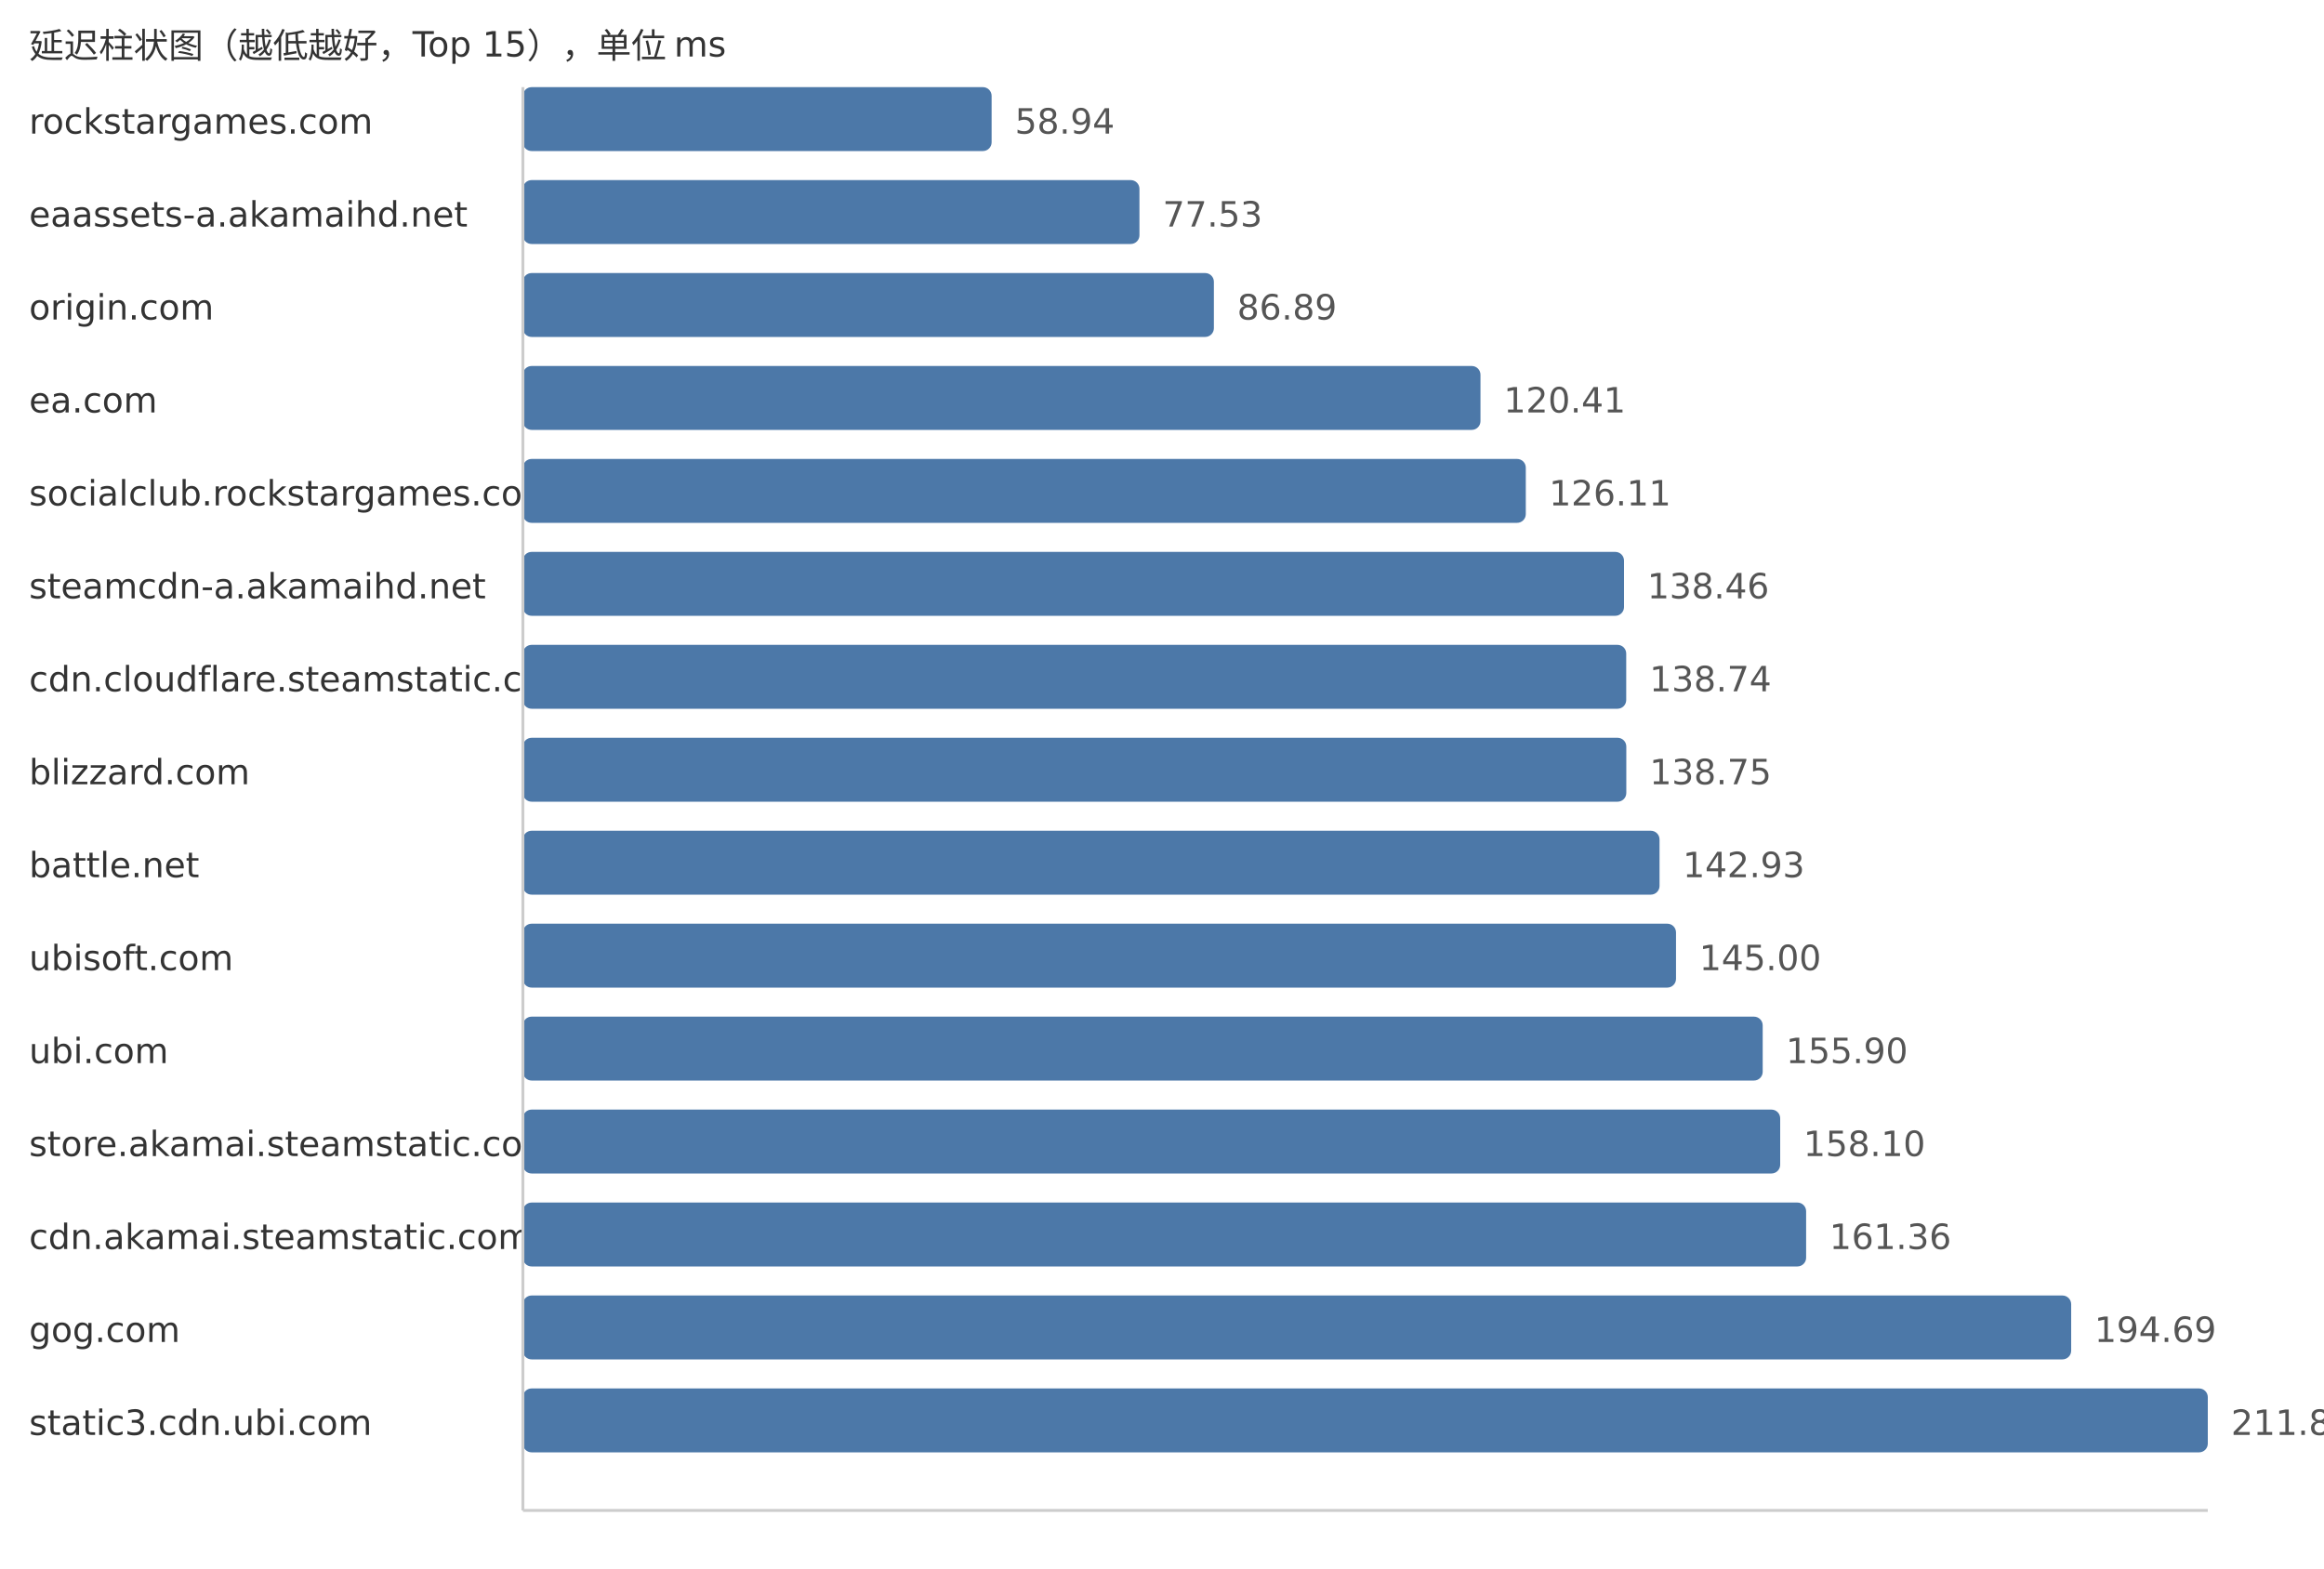
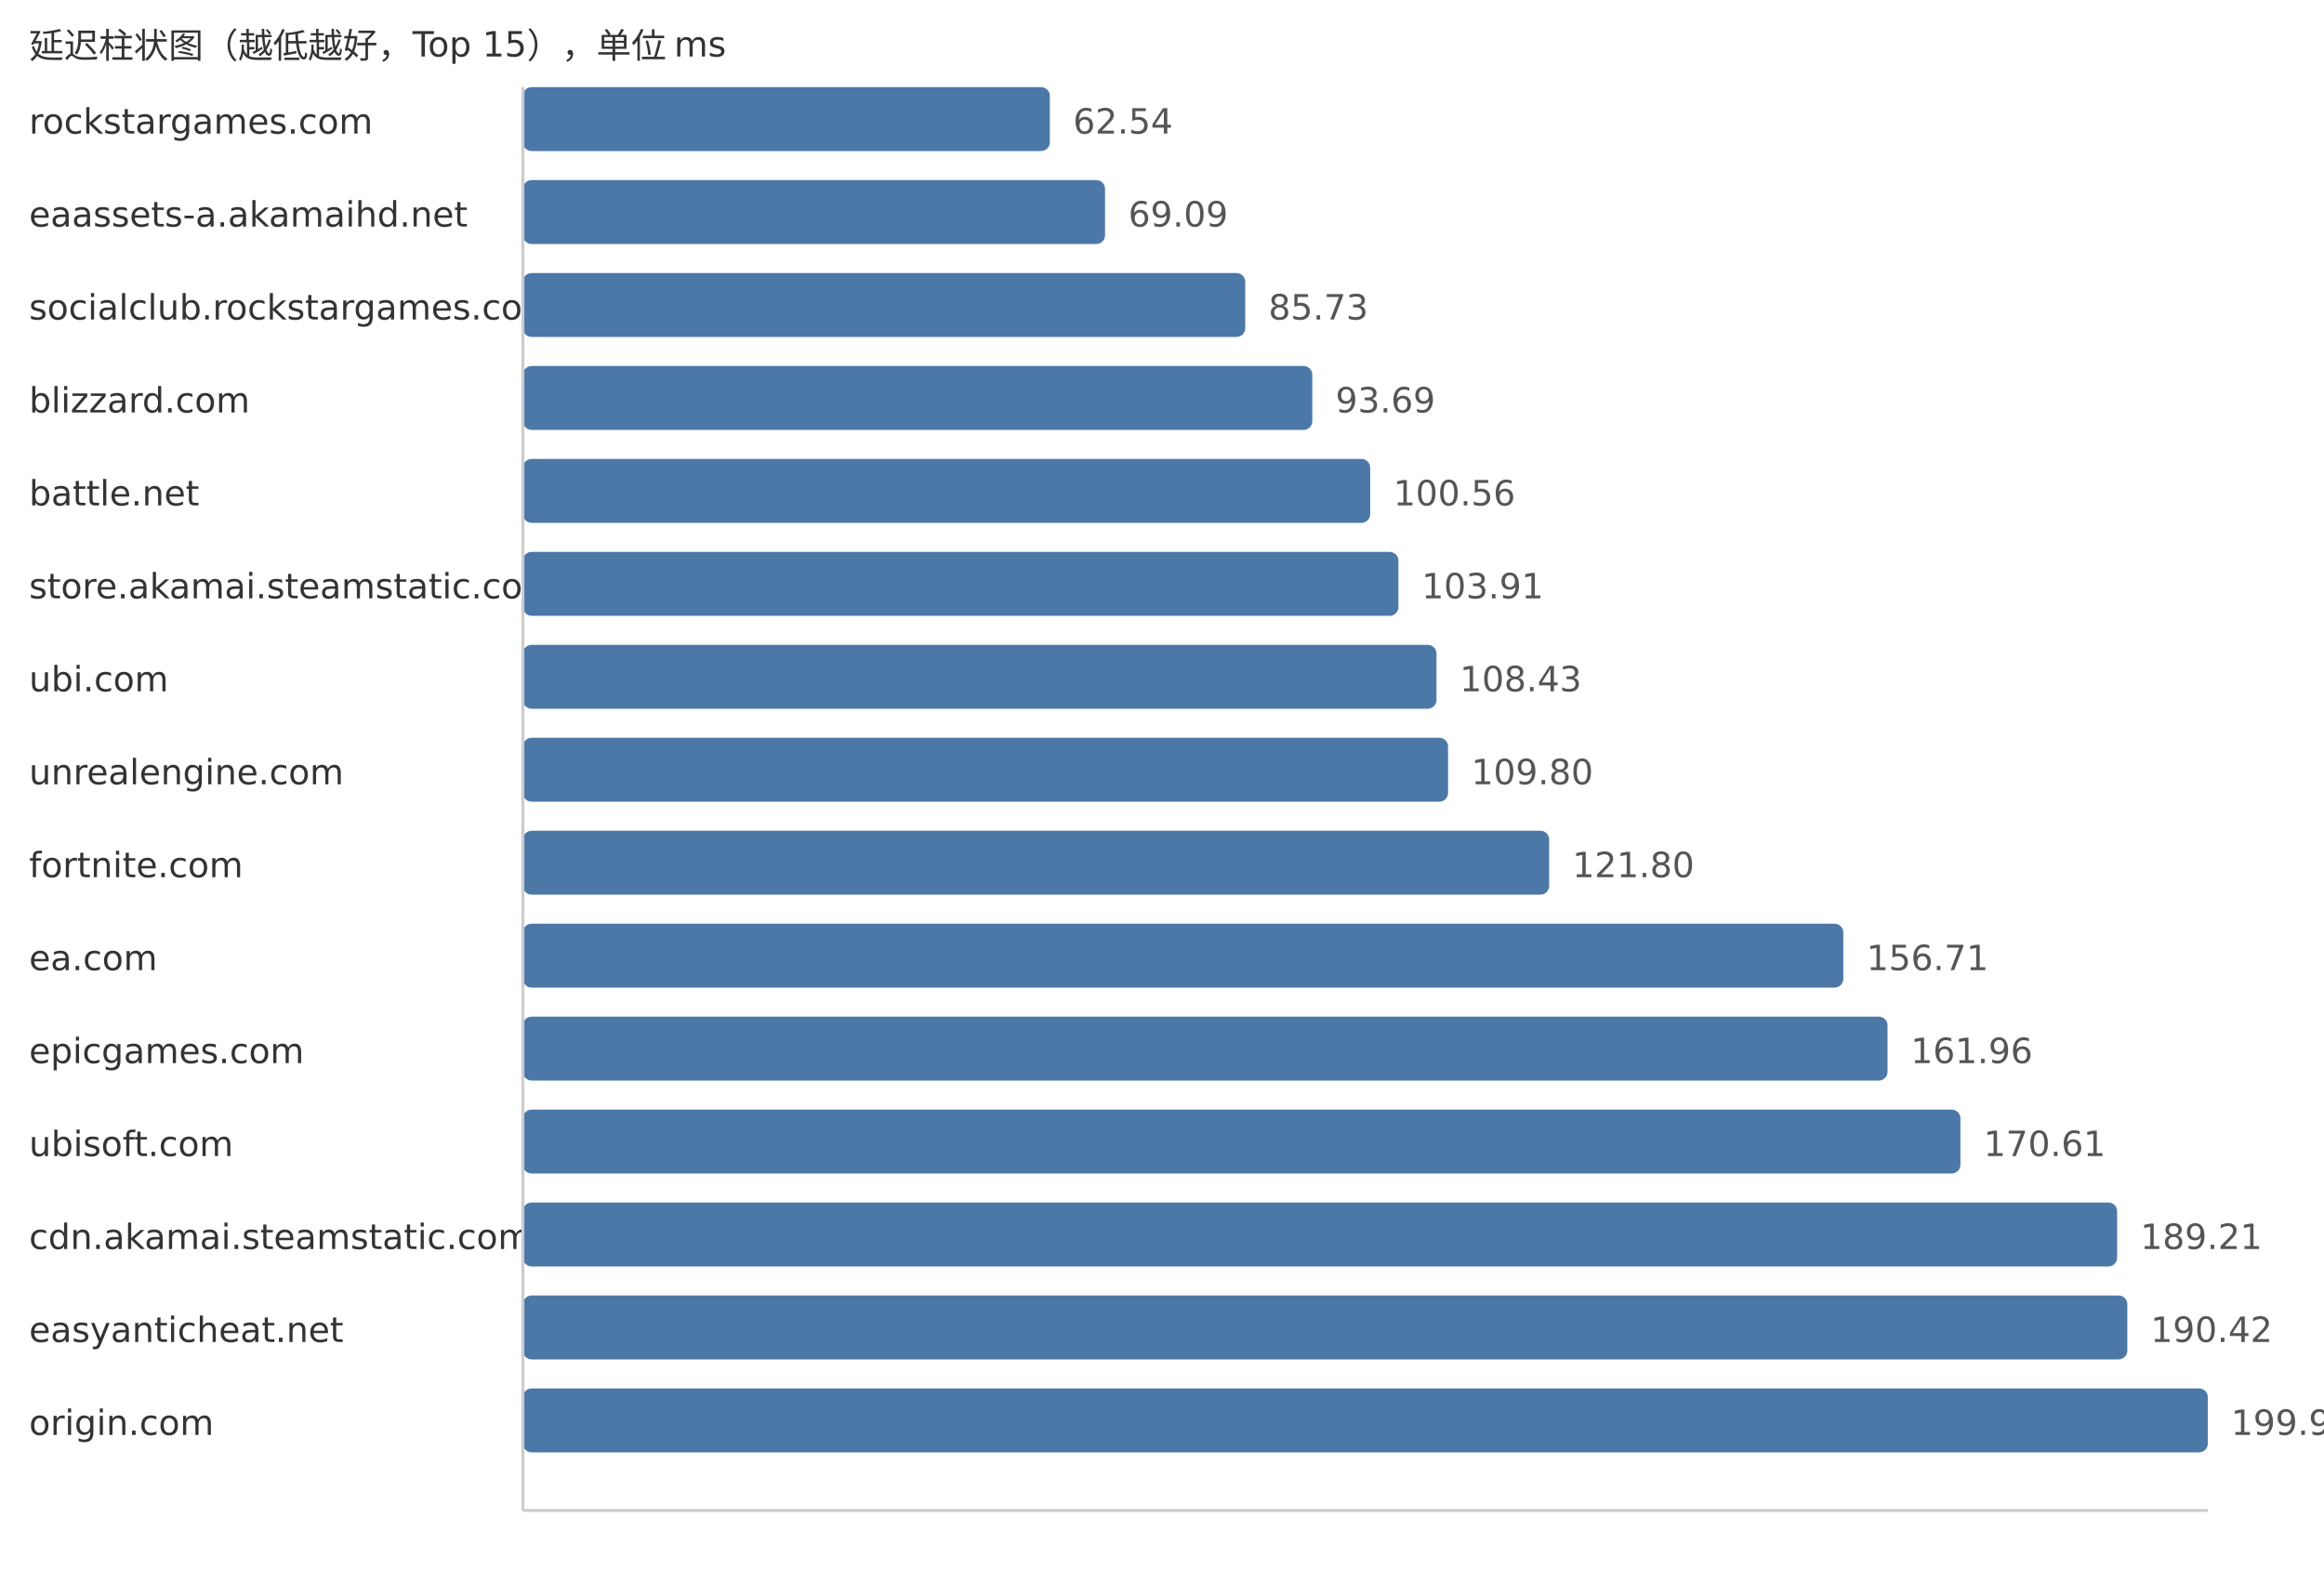
<svg xmlns="http://www.w3.org/2000/svg" width="800" height="540">
  <style> .label{font-family:DejaVu Sans,Verdana,Geneva,sans-serif;font-size:12px;fill:#333} .value{font-family:DejaVu Sans,Verdana,Geneva,sans-serif;font-size:12px;fill:#555} </style>
  <text x="10" y="20" class="label">延迟柱状图（越低越好，Top 15），单位 ms</text>
  <text x="10" y="46" class="label">rockstargames.com</text>
-   <rect x="180" y="30" width="161.35" height="22" fill="#4c78a8" rx="3" />
-   <text x="349.35" y="46" class="value">58.94</text>
+   <rect x="180" y="30" width="181.39" height="22" fill="#4c78a8" rx="3" />
+   <text x="369.39" y="46" class="value">62.54</text>
  <text x="10" y="78" class="label">eaassets-a.akamaihd.net</text>
-   <rect x="180" y="62" width="212.24" height="22" fill="#4c78a8" rx="3" />
-   <text x="400.24" y="78" class="value">77.53</text>
-   <text x="10" y="110" class="label">origin.com</text>
-   <rect x="180" y="94" width="237.86" height="22" fill="#4c78a8" rx="3" />
-   <text x="425.86" y="110" class="value">86.89</text>
-   <text x="10" y="142" class="label">ea.com</text>
-   <rect x="180" y="126" width="329.63" height="22" fill="#4c78a8" rx="3" />
-   <text x="517.63" y="142" class="value">120.41</text>
-   <text x="10" y="174" class="label">socialclub.rockstargames.com</text>
-   <rect x="180" y="158" width="345.23" height="22" fill="#4c78a8" rx="3" />
-   <text x="533.23" y="174" class="value">126.11</text>
-   <text x="10" y="206" class="label">steamcdn-a.akamaihd.net</text>
-   <rect x="180" y="190" width="379.04" height="22" fill="#4c78a8" rx="3" />
-   <text x="567.04" y="206" class="value">138.46</text>
-   <text x="10" y="238" class="label">cdn.cloudflare.steamstatic.com</text>
-   <rect x="180" y="222" width="379.8" height="22" fill="#4c78a8" rx="3" />
-   <text x="567.8" y="238" class="value">138.74</text>
-   <text x="10" y="270" class="label">blizzard.com</text>
-   <rect x="180" y="254" width="379.83" height="22" fill="#4c78a8" rx="3" />
-   <text x="567.83" y="270" class="value">138.75</text>
-   <text x="10" y="302" class="label">battle.net</text>
-   <rect x="180" y="286" width="391.27" height="22" fill="#4c78a8" rx="3" />
-   <text x="579.27" y="302" class="value">142.93</text>
-   <text x="10" y="334" class="label">ubisoft.com</text>
-   <rect x="180" y="318" width="396.94" height="22" fill="#4c78a8" rx="3" />
-   <text x="584.94" y="334" class="value">145.00</text>
-   <text x="10" y="366" class="label">ubi.com</text>
-   <rect x="180" y="350" width="426.78" height="22" fill="#4c78a8" rx="3" />
-   <text x="614.78" y="366" class="value">155.90</text>
-   <text x="10" y="398" class="label">store.akamai.steamstatic.com</text>
-   <rect x="180" y="382" width="432.8" height="22" fill="#4c78a8" rx="3" />
-   <text x="620.8" y="398" class="value">158.10</text>
+   <rect x="180" y="62" width="200.39" height="22" fill="#4c78a8" rx="3" />
+   <text x="388.39" y="78" class="value">69.09</text>
+   <text x="10" y="110" class="label">socialclub.rockstargames.com</text>
+   <rect x="180" y="94" width="248.65" height="22" fill="#4c78a8" rx="3" />
+   <text x="436.65" y="110" class="value">85.73</text>
+   <text x="10" y="142" class="label">blizzard.com</text>
+   <rect x="180" y="126" width="271.74" height="22" fill="#4c78a8" rx="3" />
+   <text x="459.74" y="142" class="value">93.69</text>
+   <text x="10" y="174" class="label">battle.net</text>
+   <rect x="180" y="158" width="291.67" height="22" fill="#4c78a8" rx="3" />
+   <text x="479.67" y="174" class="value">100.56</text>
+   <text x="10" y="206" class="label">store.akamai.steamstatic.com</text>
+   <rect x="180" y="190" width="301.38" height="22" fill="#4c78a8" rx="3" />
+   <text x="489.38" y="206" class="value">103.91</text>
+   <text x="10" y="238" class="label">ubi.com</text>
+   <rect x="180" y="222" width="314.49" height="22" fill="#4c78a8" rx="3" />
+   <text x="502.49" y="238" class="value">108.43</text>
+   <text x="10" y="270" class="label">unrealengine.com</text>
+   <rect x="180" y="254" width="318.47" height="22" fill="#4c78a8" rx="3" />
+   <text x="506.47" y="270" class="value">109.80</text>
+   <text x="10" y="302" class="label">fortnite.com</text>
+   <rect x="180" y="286" width="353.27" height="22" fill="#4c78a8" rx="3" />
+   <text x="541.27" y="302" class="value">121.80</text>
+   <text x="10" y="334" class="label">ea.com</text>
+   <rect x="180" y="318" width="454.53" height="22" fill="#4c78a8" rx="3" />
+   <text x="642.53" y="334" class="value">156.71</text>
+   <text x="10" y="366" class="label">epicgames.com</text>
+   <rect x="180" y="350" width="469.75" height="22" fill="#4c78a8" rx="3" />
+   <text x="657.75" y="366" class="value">161.96</text>
+   <text x="10" y="398" class="label">ubisoft.com</text>
+   <rect x="180" y="382" width="494.84" height="22" fill="#4c78a8" rx="3" />
+   <text x="682.84" y="398" class="value">170.61</text>
  <text x="10" y="430" class="label">cdn.akamai.steamstatic.com</text>
-   <rect x="180" y="414" width="441.73" height="22" fill="#4c78a8" rx="3" />
-   <text x="629.73" y="430" class="value">161.36</text>
-   <text x="10" y="462" class="label">gog.com</text>
-   <rect x="180" y="446" width="532.97" height="22" fill="#4c78a8" rx="3" />
-   <text x="720.97" y="462" class="value">194.69</text>
-   <text x="10" y="494" class="label">static3.cdn.ubi.com</text>
+   <rect x="180" y="414" width="548.79" height="22" fill="#4c78a8" rx="3" />
+   <text x="736.79" y="430" class="value">189.21</text>
+   <text x="10" y="462" class="label">easyanticheat.net</text>
+   <rect x="180" y="446" width="552.3" height="22" fill="#4c78a8" rx="3" />
+   <text x="740.3" y="462" class="value">190.42</text>
+   <text x="10" y="494" class="label">origin.com</text>
  <rect x="180" y="478" width="580.0" height="22" fill="#4c78a8" rx="3" />
-   <text x="768.0" y="494" class="value">211.87</text>
+   <text x="768.0" y="494" class="value">199.97</text>
  <line x1="180" y1="30" x2="180" y2="520" stroke="#ccc" />
  <line x1="180" y1="520" x2="760" y2="520" stroke="#ccc" />
</svg>
